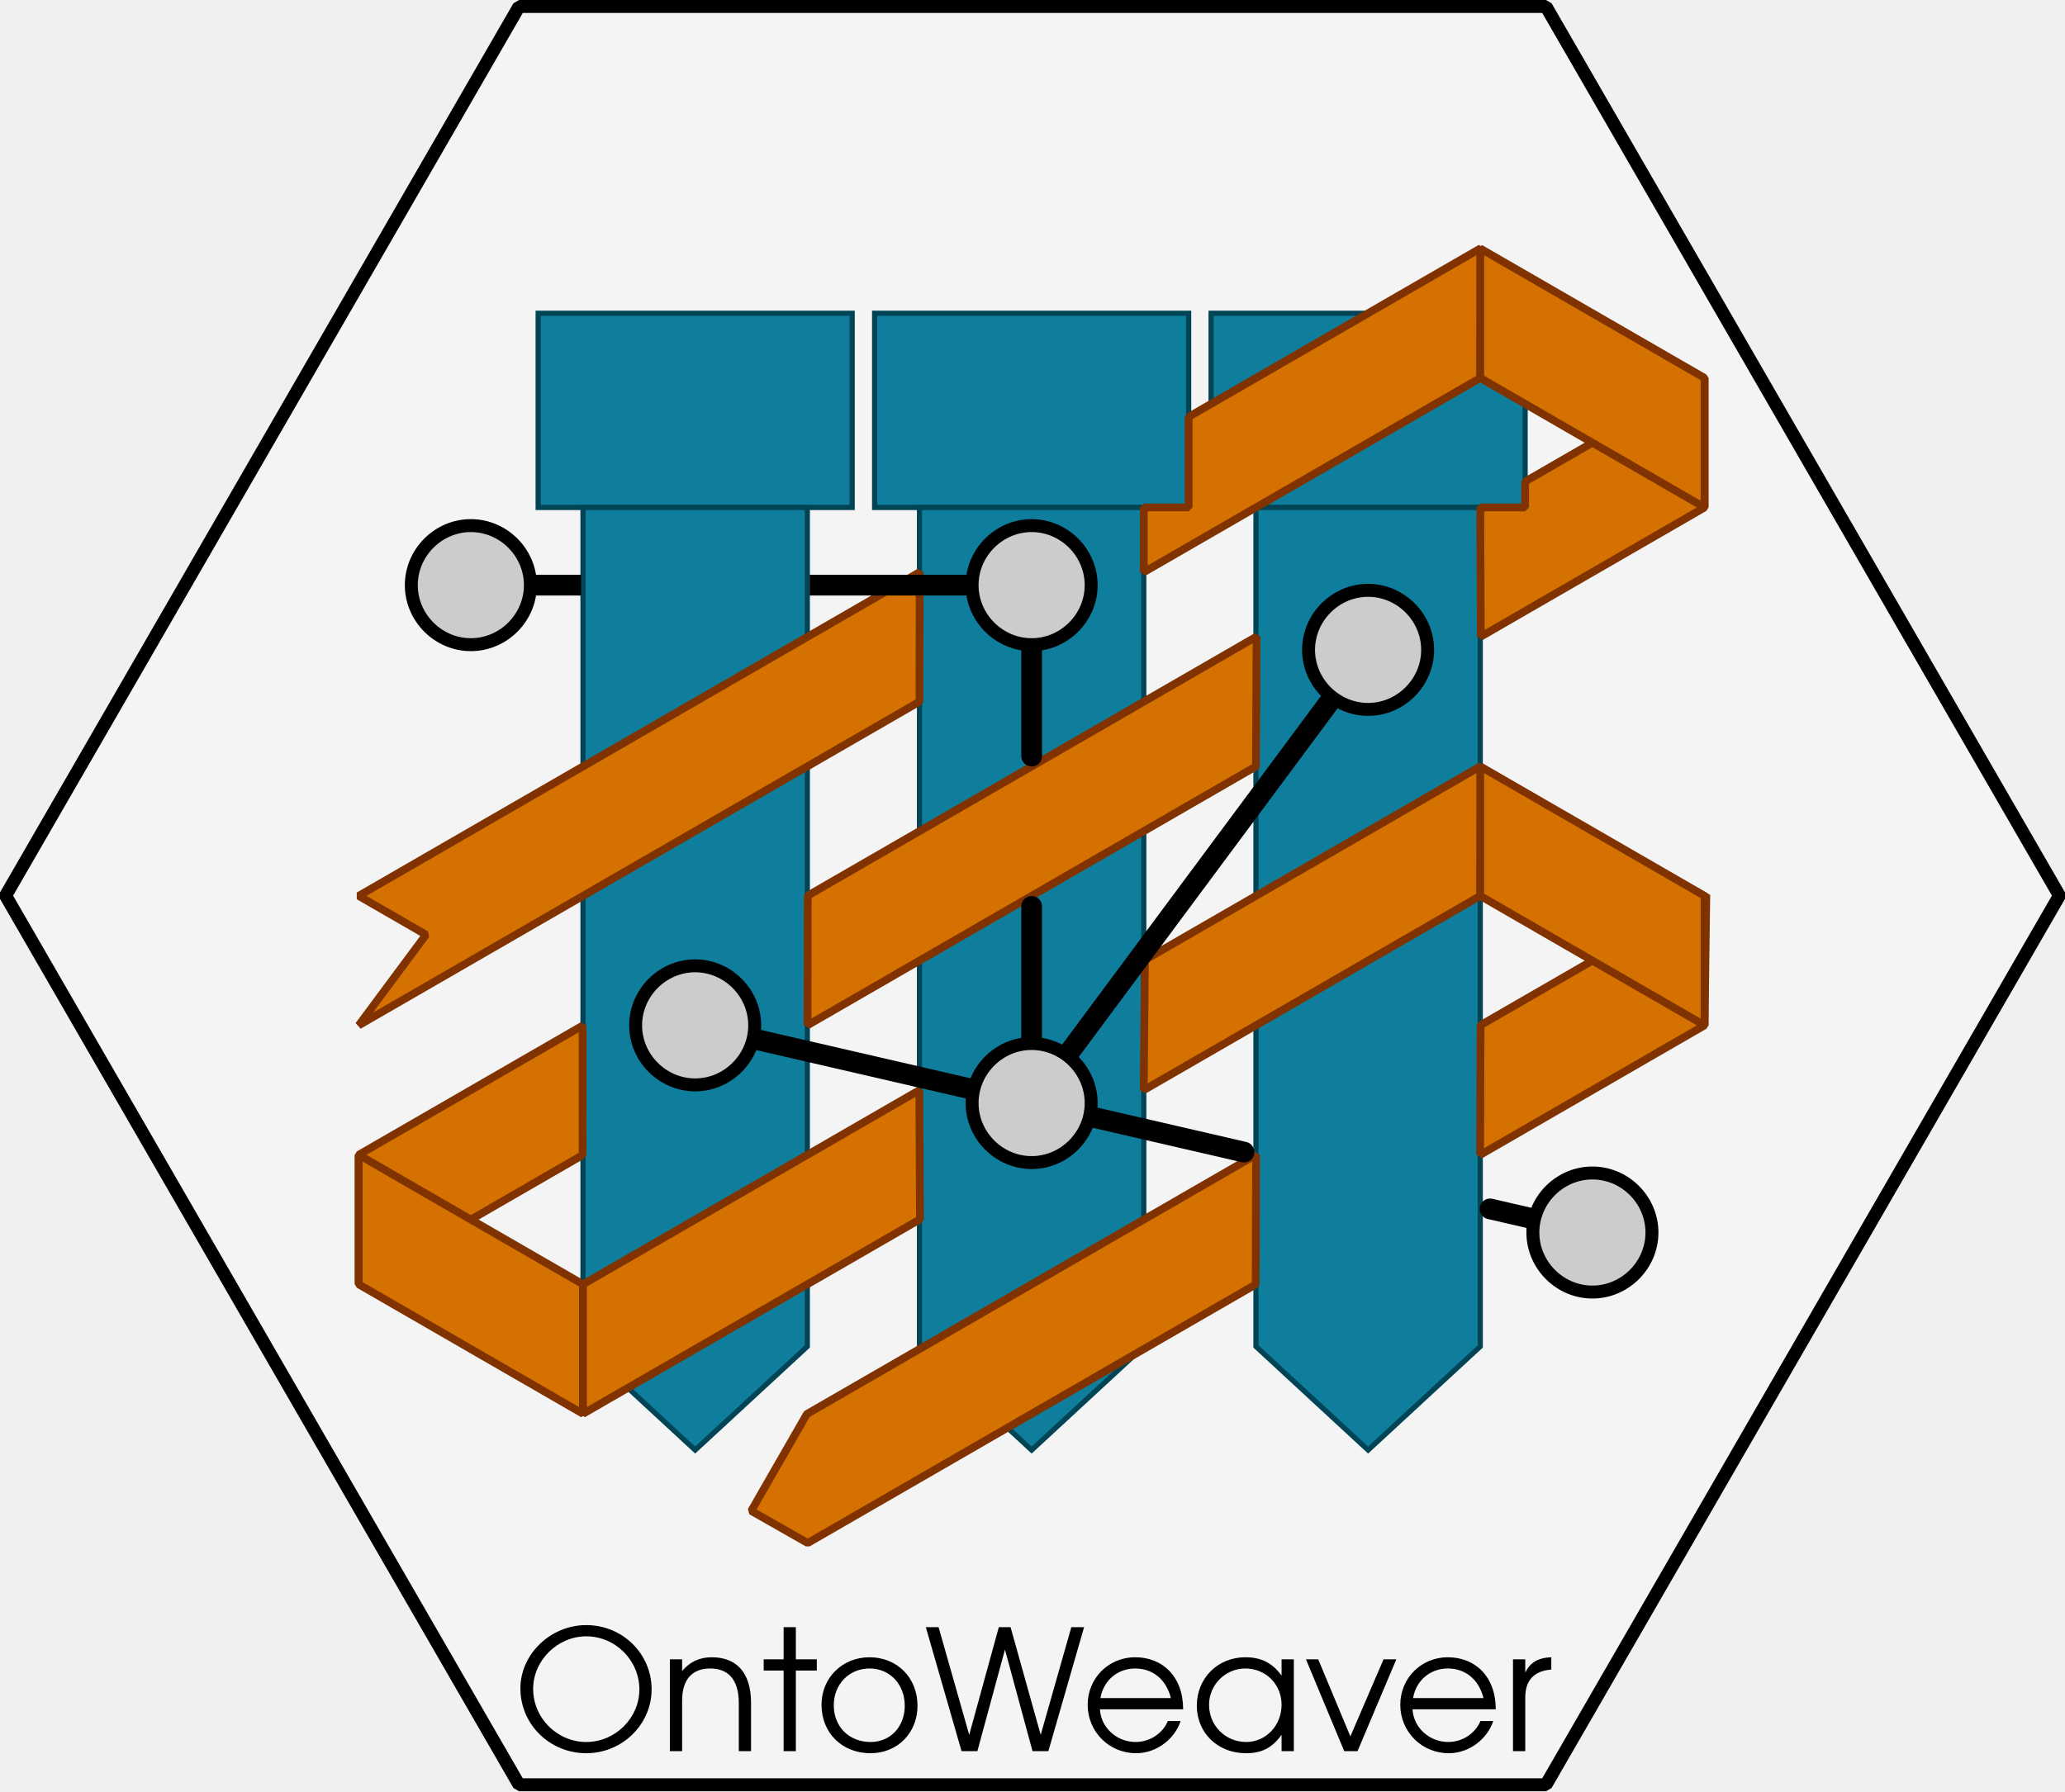
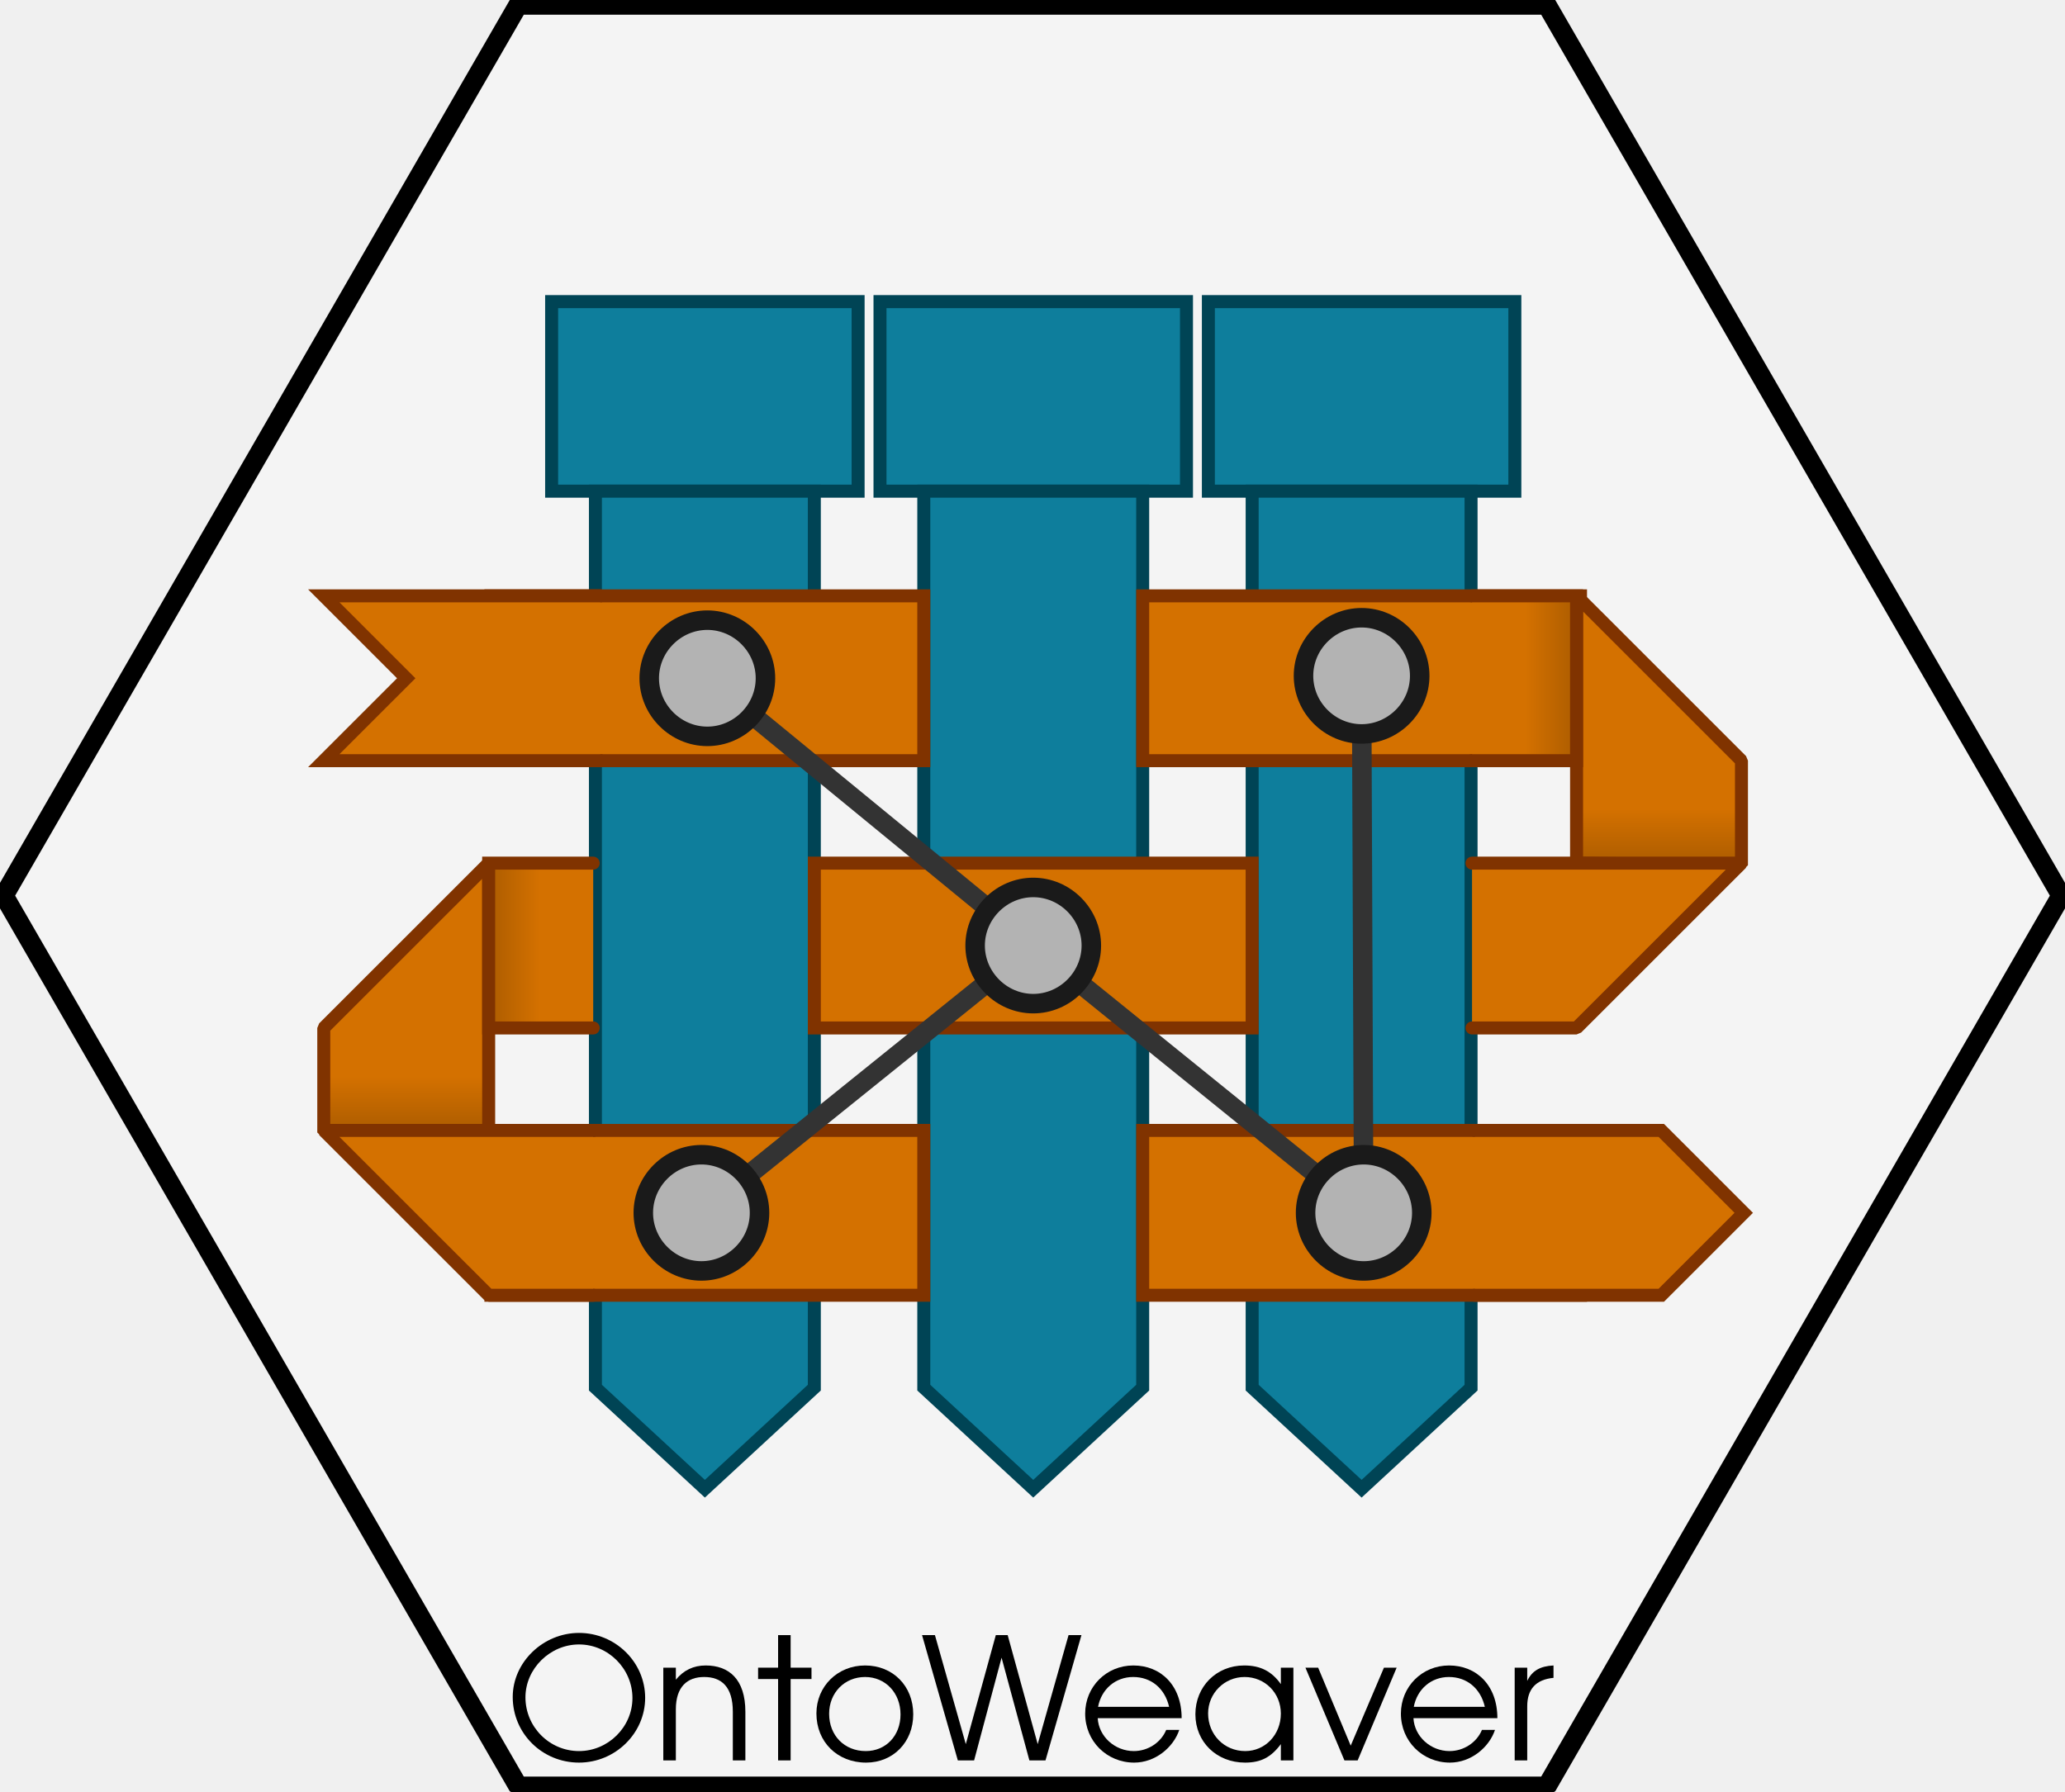
<svg xmlns="http://www.w3.org/2000/svg" xmlns:xlink="http://www.w3.org/1999/xlink" width="120" height="104.116" viewBox="0 0 31.75 27.547" version="1.1" id="svg5" xml:space="preserve">
-   <defs id="defs2" />
+   <defs id="defs2">
+     <linearGradient id="linearGradient5592">
+       <stop style="stop-color:#aa5b00;stop-opacity:1" offset="0" id="stop5588" />
+       <stop style="stop-color:#d47100;stop-opacity:1" offset="1" id="stop5590" />
+     </linearGradient>
+     <linearGradient id="linearGradient5446">
+       <stop style="stop-color:#d47100;stop-opacity:1" offset="0" id="stop5442" />
+       <stop style="stop-color:#aa5b00;stop-opacity:1" offset="1" id="stop5444" />
+     </linearGradient>
+     <linearGradient xlink:href="#linearGradient5446" id="linearGradient5448" x1="49.6" y1="19.172" x2="50.763" y2="19.172" gradientUnits="userSpaceOnUse" gradientTransform="translate(-7.13865)" />
+     <linearGradient xlink:href="#linearGradient5592" id="linearGradient5594" x1="52.503" y1="23.294" x2="52.503" y2="22.022" gradientUnits="userSpaceOnUse" gradientTransform="translate(-7.13865)" />
+   </defs>
  <g id="layer1" transform="translate(34.18662,15.32718)" />
  <g id="layer2" transform="translate(34.18662,15.32718)" />
  <g id="layer3" style="display:none" transform="translate(34.18662,15.32718)">
    <g id="g10302" style="stroke:#b3b3b3;stroke-width:1.323;stroke-dasharray:none">
      <path style="fill:none;fill-opacity:1;stroke:#b3b3b3;stroke-width:1.323;stroke-linecap:butt;stroke-linejoin:bevel;stroke-dasharray:none;stroke-opacity:1" d="M 19.907,95.911 L 88.648,109.141 V 56.224" id="path10082" />
      <path style="fill:none;fill-opacity:1;stroke:#b3b3b3;stroke-width:1.323;stroke-linecap:butt;stroke-linejoin:bevel;stroke-dasharray:none;stroke-opacity:1" d="M 88.648,109.141 L 54.278,155.443" id="path10192" />
      <path style="fill:none;fill-opacity:1;stroke:#b3b3b3;stroke-width:1.323;stroke-linecap:butt;stroke-linejoin:bevel;stroke-dasharray:none;stroke-opacity:1" d="M 88.648,109.141 L 123.019,168.672 L 157.389,122.37" id="path10194" />
      <path style="fill:none;fill-opacity:1;stroke:#b3b3b3;stroke-width:1.323;stroke-linecap:butt;stroke-linejoin:bevel;stroke-dasharray:none;stroke-opacity:1" d="M 157.389,69.453 L 123.019,89.297 L 157.389,122.37" id="path10200" />
      <path style="fill:none;fill-opacity:1;stroke:#b3b3b3;stroke-width:1.323;stroke-linecap:butt;stroke-linejoin:bevel;stroke-dasharray:none;stroke-opacity:1" d="M 157.389,122.37 L 191.704,130.202" id="path10202" />
    </g>
    <g id="g10365" style="fill:#797979;fill-opacity:1;stroke:#797979;stroke-width:1.323;stroke-dasharray:none;stroke-opacity:1">
      <circle style="fill:#797979;fill-opacity:1;stroke:#797979;stroke-width:1.323;stroke-linecap:butt;stroke-linejoin:bevel;stroke-dasharray:none;stroke-opacity:1" id="path10012" cx="88.648" cy="109.141" r="3.437" />
      <use x="0" y="0" xlink:href="#path10012" id="use10014" transform="translate(34.37038,-19.84375)" style="fill:#797979;fill-opacity:1;stroke:#797979;stroke-width:1.323;stroke-dasharray:none;stroke-opacity:1" />
      <use x="0" y="0" xlink:href="#path10012" id="use10016" transform="translate(-6.9393496e-7,-52.91666)" style="fill:#797979;fill-opacity:1;stroke:#797979;stroke-width:1.323;stroke-dasharray:none;stroke-opacity:1" />
      <use x="0" y="0" xlink:href="#path10012" id="use10018" transform="translate(-68.74076,-13.22916)" style="fill:#797979;fill-opacity:1;stroke:#797979;stroke-width:1.323;stroke-dasharray:none;stroke-opacity:1" />
      <use x="0" y="0" xlink:href="#path10012" id="use10020" transform="translate(-34.37038,46.30208)" style="fill:#797979;fill-opacity:1;stroke:#797979;stroke-width:1.323;stroke-dasharray:none;stroke-opacity:1" />
      <use x="0" y="0" xlink:href="#path10012" id="use10022" transform="translate(34.37038,59.53125)" style="fill:#797979;fill-opacity:1;stroke:#797979;stroke-width:1.323;stroke-dasharray:none;stroke-opacity:1" />
      <use x="0" y="0" xlink:href="#path10012" id="use10024" transform="translate(68.74076,13.22917)" style="fill:#797979;fill-opacity:1;stroke:#797979;stroke-width:1.323;stroke-dasharray:none;stroke-opacity:1" />
      <use x="0" y="0" xlink:href="#path10012" id="use10026" transform="translate(103.0559,21.06176)" style="fill:#797979;fill-opacity:1;stroke:#797979;stroke-width:1.323;stroke-dasharray:none;stroke-opacity:1" />
      <use x="0" y="0" xlink:href="#path10012" id="use10198" transform="translate(68.74076,-39.6875)" style="fill:#797979;fill-opacity:1;stroke:#797979;stroke-width:1.323;stroke-dasharray:none;stroke-opacity:1" />
    </g>
  </g>
  <g id="layer4" transform="translate(34.18662,15.32718)" />
-   <g id="g742" transform="matrix(0.5024203,0,0,0.5024203,-0.2015799,-0.2327751)">
-     <path style="fill:#f4f4f4;fill-opacity:1;stroke:black;stroke-width:0.524;stroke-linecap:butt;stroke-linejoin:bevel;stroke-dasharray:none;stroke-opacity:1" id="path11807" d="M 1.1134149e-6,41.553 L -35.986,20.777 L -35.986,-20.777 L -1.1134149e-6,-41.553 L 35.986,-20.777 L 35.986,20.777 Z" transform="matrix(0,-0.7563043,0.7562723,0,31.99839,27.87796)" />
-     <text xml:space="preserve" style="font-style:normal;font-variant:normal;font-weight:normal;font-stretch:normal;font-size:5.139px;line-height:1.15;font-family:'TeX Gyre Adventor';-inkscape-font-specification:'TeX Gyre Adventor, Normal';font-variant-ligatures:normal;font-variant-caps:normal;font-variant-numeric:normal;font-variant-east-asian:normal;opacity:1;fill:black;fill-opacity:1;stroke:none;stroke-width:0.396;stroke-linecap:butt;stroke-linejoin:bevel;stroke-dasharray:none;stroke-opacity:1" x="-18.077" y="38.625" id="text12327" transform="matrix(1.000039,0,0,0.9999613,34.18662,15.44238)">
-       <tspan id="tspan12325" style="font-style:normal;font-variant:normal;font-weight:normal;font-stretch:normal;font-size:5.139px;font-family:'TeX Gyre Adventor';-inkscape-font-specification:'TeX Gyre Adventor, Normal';font-variant-ligatures:normal;font-variant-caps:normal;font-variant-numeric:normal;font-variant-east-asian:normal;fill:black;fill-opacity:1;stroke:none;stroke-width:0.396" x="-18.077" y="38.625">OntoWeaver</tspan>
-     </text>
-     <g id="g1191" transform="matrix(0.2995812,0,0,0.3002797,10.56275,2.00004)" style="fill:#0e7e9c;fill-opacity:1;stroke:#045;stroke-width:0.529;stroke-dasharray:none;stroke-opacity:1">
-       <g id="g387" style="fill:#0e7e9c;fill-opacity:1;stroke:#045;stroke-width:0.529;stroke-dasharray:none;stroke-opacity:1">
-         <rect style="opacity:1;fill:#0e7e9c;fill-opacity:1;stroke:#045;stroke-width:0.529;stroke-linecap:round;stroke-dasharray:none;stroke-opacity:1" id="rect265" width="32.079" height="19.798" x="89.794" y="26.812" />
-         <path id="rect321" style="fill:#0e7e9c;fill-opacity:1;stroke:#045;stroke-linecap:round" d="M 94.377,46.61 H 117.29 V 132.135 L 105.833,142.694 L 94.377,132.135 Z" />
+   <g id="g8353" transform="matrix(0.500001,0,0,0.500001,3.7302304e-6,0.00671545)">
+     <g id="layer1-6" transform="translate(46.80412,26.53492)" />
+     <g id="layer2-8" transform="translate(46.80412,26.53492)" />
+     <g id="layer3-8" style="display:none" transform="translate(46.80412,26.53492)">
+       <g id="g10302-4" style="stroke:#b3b3b3;stroke-width:1.323;stroke-dasharray:none">
+         <path style="fill:none;fill-opacity:1;stroke:#b3b3b3;stroke-width:1.323;stroke-linecap:butt;stroke-linejoin:bevel;stroke-dasharray:none;stroke-opacity:1" d="M 19.907,95.911 L 88.648,109.141 V 56.224" id="path10082-3" />
+         <path style="fill:none;fill-opacity:1;stroke:#b3b3b3;stroke-width:1.323;stroke-linecap:butt;stroke-linejoin:bevel;stroke-dasharray:none;stroke-opacity:1" d="M 88.648,109.141 L 54.278,155.443" id="path10192-1" />
+         <path style="fill:none;fill-opacity:1;stroke:#b3b3b3;stroke-width:1.323;stroke-linecap:butt;stroke-linejoin:bevel;stroke-dasharray:none;stroke-opacity:1" d="M 88.648,109.141 L 123.019,168.672 L 157.389,122.37" id="path10194-4" />
+         <path style="fill:none;fill-opacity:1;stroke:#b3b3b3;stroke-width:1.323;stroke-linecap:butt;stroke-linejoin:bevel;stroke-dasharray:none;stroke-opacity:1" d="M 157.389,69.453 L 123.019,89.297 L 157.389,122.37" id="path10200-9" />
+         <path style="fill:none;fill-opacity:1;stroke:#b3b3b3;stroke-width:1.323;stroke-linecap:butt;stroke-linejoin:bevel;stroke-dasharray:none;stroke-opacity:1" d="M 157.389,122.37 L 191.704,130.202" id="path10202-2" />
      </g>
-       <use x="0" y="0" xlink:href="#g387" id="use389" transform="translate(-68.74077)" style="fill:#0e7e9c;fill-opacity:1;stroke:#045;stroke-width:0.529;stroke-dasharray:none;stroke-opacity:1" />
-       <use x="0" y="0" xlink:href="#g387" id="use391" transform="translate(-34.37039)" style="fill:#0e7e9c;fill-opacity:1;stroke:#045;stroke-width:0.529;stroke-dasharray:none;stroke-opacity:1" />
+       <g id="g10365-0" style="fill:#797979;fill-opacity:1;stroke:#797979;stroke-width:1.323;stroke-dasharray:none;stroke-opacity:1">
+         <circle style="fill:#797979;fill-opacity:1;stroke:#797979;stroke-width:1.323;stroke-linecap:butt;stroke-linejoin:bevel;stroke-dasharray:none;stroke-opacity:1" id="path10012-6" cx="88.648" cy="109.141" r="3.437" />
+         <use x="0" y="0" xlink:href="#path10012-6" id="use10014-8" transform="translate(34.37038,-19.84375)" style="fill:#797979;fill-opacity:1;stroke:#797979;stroke-width:1.323;stroke-dasharray:none;stroke-opacity:1" />
+         <use x="0" y="0" xlink:href="#path10012-6" id="use10016-9" transform="translate(-6.9393496e-7,-52.91666)" style="fill:#797979;fill-opacity:1;stroke:#797979;stroke-width:1.323;stroke-dasharray:none;stroke-opacity:1" />
+         <use x="0" y="0" xlink:href="#path10012-6" id="use10018-2" transform="translate(-68.74076,-13.22916)" style="fill:#797979;fill-opacity:1;stroke:#797979;stroke-width:1.323;stroke-dasharray:none;stroke-opacity:1" />
+         <use x="0" y="0" xlink:href="#path10012-6" id="use10020-6" transform="translate(-34.37038,46.30208)" style="fill:#797979;fill-opacity:1;stroke:#797979;stroke-width:1.323;stroke-dasharray:none;stroke-opacity:1" />
+         <use x="0" y="0" xlink:href="#path10012-6" id="use10022-6" transform="translate(34.37038,59.53125)" style="fill:#797979;fill-opacity:1;stroke:#797979;stroke-width:1.323;stroke-dasharray:none;stroke-opacity:1" />
+         <use x="0" y="0" xlink:href="#path10012-6" id="use10024-4" transform="translate(68.74076,13.22917)" style="fill:#797979;fill-opacity:1;stroke:#797979;stroke-width:1.323;stroke-dasharray:none;stroke-opacity:1" />
+         <use x="0" y="0" xlink:href="#path10012-6" id="use10026-9" transform="translate(103.0559,21.06176)" style="fill:#797979;fill-opacity:1;stroke:#797979;stroke-width:1.323;stroke-dasharray:none;stroke-opacity:1" />
+         <use x="0" y="0" xlink:href="#path10012-6" id="use10198-5" transform="translate(68.74076,-39.6875)" style="fill:#797979;fill-opacity:1;stroke:#797979;stroke-width:1.323;stroke-dasharray:none;stroke-opacity:1" />
+       </g>
    </g>
-     <g id="g2753" style="fill:#d47100;fill-opacity:1;stroke:#803300;stroke-width:0.794;stroke-linejoin:bevel;stroke-dasharray:none;stroke-opacity:1" transform="matrix(0.2995812,0,0,0.2995812,10.56275,2.360689)">
-       <path style="fill:#d47100;fill-opacity:1;stroke:#803300;stroke-width:0.794;stroke-linecap:butt;stroke-linejoin:bevel;stroke-dasharray:none;stroke-opacity:1" d="M 60.026,52.118 L 2.722,85.202 L 9.596,89.171 L 2.722,98.431 L 60.006,65.358 Z" id="path1195" />
-       <path id="path1033" style="fill:#d47100;fill-opacity:1;stroke:#803300;stroke-width:0.794;stroke-linecap:round;stroke-linejoin:bevel;stroke-dasharray:none;stroke-opacity:1" d="M 117.339,19.028 L 87.502,36.254 V 45.515 H 82.92 V 52.129 L 117.29,32.285 Z" />
-       <path style="fill:#d47100;fill-opacity:1;stroke:#803300;stroke-width:0.794;stroke-linecap:round;stroke-linejoin:bevel;stroke-dasharray:none;stroke-opacity:1" d="M 94.377,71.973 L 48.571,98.419 L 48.592,85.178 L 94.442,58.706 Z M 25.59,111.687 L 2.722,124.89 V 111.66 L 25.592,98.457 Z M 117.29,45.515 H 121.873 V 42.869 L 140.204,32.285 V 45.515 L 117.347,58.711 Z" id="path1135" />
-       <path style="fill:#d47100;fill-opacity:1;stroke:#803300;stroke-width:0.794;stroke-linecap:round;stroke-linejoin:bevel;stroke-dasharray:none;stroke-opacity:1" d="M 2.722,111.66 L 25.636,124.89 V 138.119 L 2.722,124.89 Z" id="path1139" />
-       <path style="fill:#d47100;fill-opacity:1;stroke:#803300;stroke-width:0.794;stroke-linecap:round;stroke-linejoin:bevel;stroke-dasharray:none;stroke-opacity:1" d="M 60.059,118.244 L 25.636,138.119 V 124.89 L 59.99,105.055 Z" id="path469" />
-       <path style="fill:#d47100;fill-opacity:1;stroke:#803300;stroke-width:0.794;stroke-linecap:round;stroke-linejoin:bevel;stroke-dasharray:none;stroke-opacity:1" d="M 117.29,85.202 L 82.916,105.048 L 83.033,91.751 L 117.362,71.932 Z" id="path467" />
-       <path style="fill:#d47100;fill-opacity:1;stroke:#803300;stroke-width:0.794;stroke-linecap:round;stroke-linejoin:bevel;stroke-dasharray:none;stroke-opacity:1" d="M 117.324,98.412 L 140.382,85.099 L 140.204,98.431 L 117.277,111.668 Z" id="path475" />
-       <path style="fill:#d47100;fill-opacity:1;stroke:#803300;stroke-width:0.794;stroke-linecap:round;stroke-linejoin:bevel;stroke-dasharray:none;stroke-opacity:1" d="M 48.507,138.143 L 94.389,111.653 L 94.35,124.905 L 48.591,151.324 L 42.821,148.041 Z" id="path473" />
-       <path style="fill:#d47100;fill-opacity:1;stroke:#803300;stroke-width:0.794;stroke-linecap:round;stroke-linejoin:bevel;stroke-dasharray:none;stroke-opacity:1" d="M 117.29,71.973 L 140.204,85.202 V 98.431 L 117.29,85.202 Z" id="path1143" />
-       <path style="fill:#d47100;fill-opacity:1;stroke:#803300;stroke-width:0.794;stroke-linecap:round;stroke-linejoin:bevel;stroke-dasharray:none;stroke-opacity:1" d="M 117.29,19.056 L 140.204,32.285 V 45.515 L 117.29,32.285 Z" id="path1137" />
-     </g>
-     <g id="g11602" style="stroke:black;stroke-width:2.117;stroke-dasharray:none;stroke-opacity:1" transform="matrix(0.2995812,0,0,0.2995812,10.56275,2.124786)">
-       <path style="opacity:1;fill:none;fill-opacity:1;stroke:black;stroke-width:2.117;stroke-linecap:round;stroke-linejoin:bevel;stroke-dasharray:none;stroke-opacity:1" d="M 71.463,52.917 L 71.463,71.706 M 71.463,87.065 L 71.463,107.156 L 37.093,99.219" id="path11584" />
-       <path style="opacity:1;fill:none;fill-opacity:1;stroke:black;stroke-width:2.117;stroke-linecap:round;stroke-linejoin:bevel;stroke-dasharray:none;stroke-opacity:1" d="M 71.463,107.156 L 93.151,112.165 M 118.292,117.971 L 128.747,120.385" id="path11586" />
-       <path style="opacity:1;fill:none;fill-opacity:1;stroke:black;stroke-width:2.117;stroke-linecap:butt;stroke-linejoin:bevel;stroke-dasharray:none;stroke-opacity:1" d="M 71.463,107.156 L 105.833,60.854" id="path11592" />
-       <path id="path11594" style="opacity:1;fill:none;fill-opacity:1;stroke:black;stroke-width:2.117;stroke-linecap:butt;stroke-linejoin:bevel;stroke-dasharray:none;stroke-opacity:1" d="M 14.179,54.239 L 25.427,54.239 M 48.792,54.239 L 71.418,54.24" />
-     </g>
-     <g id="g11582" style="fill:#ccc;fill-opacity:1;stroke:black;stroke-opacity:1" transform="matrix(0.2995812,0,0,0.2995812,10.56275,2.124786)">
-       <g id="path10012-3" style="fill:#ccc;fill-opacity:1;stroke:black;stroke-width:1.323;stroke-dasharray:none;stroke-opacity:1" transform="translate(-1.1980642e-5)">
-         <path style="color:black;solid-color:black;fill:#ccc;fill-opacity:1;stroke:black;stroke-width:1.323;stroke-linejoin:bevel;stroke-dasharray:none;stroke-opacity:1" d="M 74.9,54.24 A 3.437,3.437 0 0 1 71.463,57.677 A 3.437,3.437 0 0 1 68.026,54.24 A 3.437,3.437 0 0 1 71.463,50.803 A 3.437,3.437 0 0 1 74.9,54.24 Z" id="path11606" />
-         <path style="color:black;solid-color:black;fill:#ccc;fill-opacity:1;stroke:black;stroke-width:1.323;stroke-linejoin:bevel;stroke-dasharray:none;stroke-opacity:1" d="M 71.463,48.156 C 68.135,48.156 65.381,50.912 65.381,54.24 C 65.381,57.568 68.135,60.322 71.463,60.322 C 74.791,60.322 77.545,57.568 77.545,54.24 C 77.545,50.912 74.791,48.156 71.463,48.156 Z" id="path11608" />
+     <g id="layer4-0" transform="translate(46.80412,26.53492)" />
+     <g id="g400" transform="matrix(0.2080096,0,0,0.2080096,-5.9086015e-6,3.3391423e-7)">
+       <text xml:space="preserve" style="font-style:normal;font-variant:normal;font-weight:normal;font-stretch:normal;font-size:25.067px;line-height:1.15;font-family:'TeX Gyre Adventor';-inkscape-font-specification:'TeX Gyre Adventor, Normal';font-variant-ligatures:normal;font-variant-caps:normal;font-variant-numeric:normal;font-variant-east-asian:normal;opacity:1;fill:black;fill-opacity:1;stroke:none;stroke-width:1.323;stroke-linecap:butt;stroke-linejoin:bevel;stroke-dasharray:none;stroke-opacity:1" x="27.891" y="233.704" id="text11885" transform="translate(46.80412,26.53492)">
+         <tspan id="tspan11883" style="font-style:normal;font-variant:normal;font-weight:normal;font-stretch:normal;font-size:25.067px;font-family:'TeX Gyre Adventor';-inkscape-font-specification:'TeX Gyre Adventor, Normal';font-variant-ligatures:normal;font-variant-caps:normal;font-variant-numeric:normal;font-variant-east-asian:normal;fill:black;stroke:none;stroke-width:1.323" x="27.891" y="233.704">OntoWeaver</tspan>
+       </text>
+       <path style="fill:#f4f4f4;fill-opacity:1;stroke:black;stroke-width:0.788;stroke-linecap:butt;stroke-linejoin:bevel;stroke-dasharray:none;stroke-opacity:1" id="path11807-4" d="M 1.1134149e-6,41.553 L -35.986,20.777 L -35.986,-20.777 L -1.1134149e-6,-41.553 L 35.986,-20.777 L 35.986,20.777 Z" transform="matrix(0,-3.659927,3.659513,0,152.6375,132.3682)" />
+       <g id="g8389" transform="translate(3.594471,0.9660684)" style="stroke-width:1.923;stroke-dasharray:none">
+         <g id="g1191-8" transform="matrix(1.412361,0,0,1.415654,48.22033,5.611268)" style="fill:#448d87;fill-opacity:1;stroke:#045;stroke-width:1.36;stroke-dasharray:none;stroke-opacity:1">
+           <g id="g387-7" style="fill:#0e7e9c;fill-opacity:1;stroke:#045;stroke-width:1.36;stroke-dasharray:none;stroke-opacity:1">
+             <rect style="opacity:1;fill:#0e7e9c;fill-opacity:1;stroke:#045;stroke-width:1.36;stroke-linecap:round;stroke-dasharray:none;stroke-opacity:1" id="rect265-1" width="32.079" height="19.798" x="89.794" y="26.812" />
+             <path id="rect321-7" style="stroke-linecap:round;stroke-width:1.36;stroke-dasharray:none" d="M 94.377,46.61 H 117.29 V 140.248 L 105.833,150.807 L 94.377,140.248 Z" />
+           </g>
+           <use x="0" y="0" xlink:href="#g387-7" id="use389-2" transform="translate(-68.74077)" style="fill:#448d87;fill-opacity:1;stroke:#045;stroke-width:1.36;stroke-dasharray:none;stroke-opacity:1" />
+           <use x="0" y="0" xlink:href="#g387-7" id="use391-7" transform="translate(-34.37039)" style="fill:#448d87;fill-opacity:1;stroke:#045;stroke-width:1.36;stroke-dasharray:none;stroke-opacity:1" />
+         </g>
+         <g id="g3904" transform="matrix(1.412361,0,0,1.412361,-17.88399,-30.91878)" style="stroke-width:1.362;stroke-dasharray:none">
+           <g id="g2662" style="fill:#d47100;fill-opacity:1;stroke:#803300;stroke-opacity:1;stroke-width:1.362;stroke-dasharray:none">
+             <path id="path2639" style="fill:#d47100;fill-opacity:1;stroke:#803300;stroke-width:1.362;stroke-linecap:round;stroke-dasharray:none;stroke-opacity:1" d="M 61.5,83.543 V 100.799 H 72.441 H 95.354 H 106.811 V 83.543 H 95.354 H 72.441 Z" />
+             <path id="path2633" style="fill:#d47100;fill-opacity:1;stroke:#803300;stroke-width:1.362;stroke-linecap:round;stroke-dasharray:none;stroke-opacity:1" d="M 129.724,83.543 V 100.799 H 141.179 H 164.095 H 175.55 V 83.543 H 164.095 H 141.179 Z" />
+           </g>
+           <g id="g2686" transform="translate(0,27.98348)" style="stroke-width:1.362;stroke-dasharray:none">
+             <path id="path2672" style="fill:#d47100;fill-opacity:1;stroke:#803300;stroke-width:1.362;stroke-linecap:round;stroke-dasharray:none;stroke-opacity:1" d="M 95.354,83.543 V 100.799 H 106.811 H 129.724 H 141.179 V 83.543 H 129.724 H 106.811 Z" />
+           </g>
+           <path id="path2639-6" style="fill:#d47100;fill-opacity:1;stroke:#803300;stroke-width:1.362;stroke-linecap:round;stroke-dasharray:none;stroke-opacity:1" d="M 72.957,83.543 H 61.5 H 44.009 L 52.637,92.171 L 44.009,100.799 H 61.5 H 72.957" />
+           <g id="g2813" style="fill:#d47100;fill-opacity:1;stroke:#803300;stroke-opacity:1;stroke-width:0.283;stroke-dasharray:none" transform="matrix(4.80747,0,0,4.80747,-34.31882,-4.4950342e-6)">
+             <path style="fill:url(#linearGradient5594);fill-opacity:1;stroke:#803300;stroke-width:0.283;stroke-linecap:round;stroke-linejoin:bevel;stroke-dasharray:none;stroke-opacity:1" d="M 43.569,17.378 L 47.159,20.967 V 23.244 L 43.569,23.199 Z" id="path2764" />
+             <path style="fill:#d47100;fill-opacity:1;stroke:#803300;stroke-width:0.283;stroke-linecap:round;stroke-linejoin:bevel;stroke-dasharray:none;stroke-opacity:1" d="M 41.293,26.788 H 43.569 L 47.159,23.199 H 41.293" id="path2666" />
+             <path style="fill:url(#linearGradient5448);fill-opacity:1;stroke:#803300;stroke-width:0.283;stroke-linecap:round;stroke-dasharray:none;stroke-opacity:1" d="M 41.293,20.967 H 43.569 V 17.378 H 41.293" id="path2637" />
+           </g>
+           <use x="0" y="0" xlink:href="#g2662" id="use8355" transform="translate(0,55.96685)" style="stroke-width:1.362;stroke-dasharray:none" />
+           <use x="0" y="0" xlink:href="#g2813" id="use3754" transform="matrix(-1,0,0,1,236.4043,27.98348)" style="stroke-width:1.362;stroke-dasharray:none" />
+           <path id="path3790" style="fill:#d47100;fill-opacity:1;stroke:#803300;stroke-width:1.362;stroke-linecap:round;stroke-dasharray:none;stroke-opacity:1" d="M 164.484,139.51 H 175.145 H 184.008 L 192.636,148.138 L 184.008,156.766 H 175.145 H 164.484" />
+         </g>
+         <g id="g11582-2" style="fill:#333;stroke:#333;stroke-width:2.042;stroke-dasharray:none" transform="matrix(1.412361,0,0,1.412361,48.22033,6.199376)">
+           <path style="fill:none;fill-opacity:1;stroke:#333;stroke-width:2.042;stroke-linecap:round;stroke-linejoin:bevel;stroke-dasharray:none;stroke-opacity:1" d="M 37.351,65.89 L 71.462,93.874" id="path4404" />
+           <path style="fill:none;fill-opacity:1;stroke:#333;stroke-width:2.042;stroke-linecap:round;stroke-linejoin:bevel;stroke-dasharray:none;stroke-opacity:1" d="M 36.731,121.856 L 71.462,93.874 L 106.051,121.857" id="path3960" />
+           <path style="fill:none;fill-opacity:1;stroke:#333;stroke-width:2.042;stroke-linecap:round;stroke-linejoin:bevel;stroke-dasharray:none;stroke-opacity:1" d="M 105.833,65.89 L 106.051,121.857" id="path4070" />
+           <g id="path10012-3-2" style="fill:white;stroke:#1a1a1a;stroke-width:2.042;stroke-dasharray:none" transform="translate(-2.9806441e-6,-1.322918)">
+             <path style="color:black;solid-color:black;fill:#b3b3b3;stroke:#1a1a1a;stroke-width:2.042;stroke-linejoin:bevel;stroke-dasharray:none" d="M 105.833,60.876 C 102.505,60.876 99.751,63.632 99.751,66.96 C 99.751,70.288 102.505,73.042 105.833,73.042 C 109.161,73.042 111.915,70.288 111.915,66.96 C 111.915,63.632 109.161,60.876 105.833,60.876 Z" id="path11608-6" />
+           </g>
+           <use x="0" y="0" xlink:href="#path10012-3-2" id="use11557-1" transform="translate(-69.10181,56.21997)" style="fill:#333;stroke:#333;stroke-width:2.042;stroke-dasharray:none" />
+           <use x="0" y="0" xlink:href="#path10012-3-2" id="use11559-0" transform="translate(0.2179385,56.22094)" style="fill:#333;stroke:#333;stroke-width:2.042;stroke-dasharray:none" />
+           <use x="0" y="0" xlink:href="#path10012-3-2" id="use11569-1" transform="translate(-34.37069,28.23747)" style="fill:#333;stroke:#333;stroke-width:2.042;stroke-dasharray:none" />
+           <use x="0" y="0" xlink:href="#path10012-3-2" id="use4348" transform="translate(-68.48176,0.2539927)" style="fill:#333;stroke:#333;stroke-width:2.042;stroke-dasharray:none" />
+         </g>
      </g>
-       <use x="0" y="0" xlink:href="#path10012-3" id="use11557" transform="translate(-34.37037,44.97917)" style="fill:#ccc;fill-opacity:1;stroke:black;stroke-opacity:1" />
-       <use x="0" y="0" xlink:href="#path10012-3" id="use11559" transform="translate(0,52.91666)" style="fill:#ccc;fill-opacity:1;stroke:black;stroke-opacity:1" />
-       <use x="0" y="0" xlink:href="#path10012-3" id="use11561" transform="translate(34.37038,6.614583)" style="fill:#ccc;fill-opacity:1;stroke:black;stroke-opacity:1" />
-       <use x="0" y="0" xlink:href="#path10012-3" id="use11563" transform="translate(57.28397,66.14583)" style="fill:#ccc;fill-opacity:1;stroke:black;stroke-opacity:1" />
-       <use x="0" y="0" xlink:href="#path10012-3" id="use11569" transform="translate(-57.28397)" style="fill:#ccc;fill-opacity:1;stroke:black;stroke-opacity:1" />
+       <g aria-label="OntoWeaver" transform="translate(46.80412,26.53492)" id="text4493" style="font-size:25.067px;line-height:1.15;font-family:'TeX Gyre Adventor';-inkscape-font-specification:'TeX Gyre Adventor, Normal';opacity:1;stroke-width:1.323;stroke-linejoin:bevel">
+         <path d="M 28.994,224.329 C 28.994,229.718 33.355,234.029 38.795,234.029 C 44.159,234.029 48.571,229.693 48.571,224.454 C 48.571,219.165 44.159,214.853 38.795,214.853 C 33.481,214.853 28.994,219.19 28.994,224.329 Z M 30.874,224.379 C 30.874,220.142 34.509,216.558 38.795,216.558 C 43.106,216.558 46.691,220.142 46.691,224.479 C 46.691,228.765 43.106,232.325 38.795,232.325 C 34.433,232.325 30.874,228.765 30.874,224.379 Z" id="path4495" />
+         <path d="M 51.253,233.704 H 53.108 V 226.159 C 53.108,222.8 54.813,221.371 57.294,221.371 C 59.826,221.371 61.531,222.774 61.531,226.509 V 233.704 H 63.386 V 226.509 C 63.386,221.697 60.954,219.666 57.52,219.666 C 55.715,219.666 54.261,220.368 53.108,221.772 V 219.992 H 51.253 Z" id="path4497" />
+         <path d="M 65.266,221.672 H 68.223 V 233.704 H 70.078 V 221.672 H 73.162 V 219.992 H 70.078 V 215.179 H 68.223 V 219.992 H 65.266 Z" id="path4499" />
+         <path d="M 73.889,226.76 C 73.889,230.971 76.972,234.029 81.233,234.029 C 85.244,234.029 88.202,230.996 88.202,226.885 C 88.202,222.699 85.194,219.666 81.083,219.666 C 77.022,219.666 73.889,222.749 73.889,226.76 Z M 75.769,226.81 C 75.769,223.702 78.05,221.371 81.083,221.371 C 84.091,221.371 86.322,223.727 86.322,226.911 C 86.322,230.044 84.166,232.325 81.183,232.325 C 78.025,232.325 75.769,230.019 75.769,226.81 Z" id="path4501" />
+         <path d="M 89.505,215.179 L 94.794,233.704 H 97.201 L 101.261,218.513 L 105.372,233.704 H 107.754 L 113.068,215.179 H 111.163 L 106.601,231.297 L 102.164,215.179 H 100.409 L 95.972,231.297 L 91.41,215.179 Z" id="path4503" />
+         <path d="M 113.619,226.785 C 113.619,230.846 116.803,234.029 120.864,234.029 C 123.972,234.029 126.654,231.799 127.532,229.192 H 125.601 C 124.824,231.072 122.894,232.325 120.814,232.325 C 118.006,232.325 115.625,230.169 115.474,227.462 H 127.882 C 127.882,222.599 124.799,219.666 120.738,219.666 C 116.753,219.666 113.619,222.8 113.619,226.785 Z M 115.525,225.782 C 116.026,223.15 118.106,221.371 120.713,221.371 C 123.37,221.371 125.401,223.05 126.028,225.782 Z" id="path4505" />
+         <path d="M 129.913,226.885 C 129.913,230.971 133.046,234.029 137.257,234.029 C 139.589,234.029 141.093,233.252 142.547,231.297 V 233.704 H 144.401 V 219.992 H 142.547 V 222.424 C 141.193,220.518 139.513,219.666 137.132,219.666 C 133.021,219.666 129.913,222.774 129.913,226.885 Z M 131.793,226.76 C 131.793,223.777 134.199,221.371 137.182,221.371 C 140.19,221.371 142.547,223.727 142.547,226.785 C 142.547,229.893 140.24,232.325 137.282,232.325 C 134.174,232.325 131.793,229.893 131.793,226.76 Z" id="path4507" />
+         <path d="M 146.181,219.992 L 151.947,233.704 H 153.902 L 159.667,219.992 H 157.787 L 152.874,231.523 L 148.061,219.992 Z" id="path4509" />
+         <path d="M 160.294,226.785 C 160.294,230.846 163.477,234.029 167.538,234.029 C 170.646,234.029 173.329,231.799 174.206,229.192 H 172.276 C 171.499,231.072 169.569,232.325 167.488,232.325 C 164.681,232.325 162.299,230.169 162.149,227.462 H 174.557 C 174.557,222.599 171.474,219.666 167.413,219.666 C 163.427,219.666 160.294,222.8 160.294,226.785 Z M 162.199,225.782 C 162.7,223.15 164.781,221.371 167.388,221.371 C 170.045,221.371 172.075,223.05 172.702,225.782 Z" id="path4511" />
+         <path d="M 177.114,233.704 H 178.969 V 225.707 C 178.969,223.15 180.272,221.747 182.854,221.496 V 219.666 C 180.874,219.766 179.696,220.443 178.969,221.947 V 219.992 H 177.114 Z" id="path4513" />
+       </g>
    </g>
  </g>
</svg>
